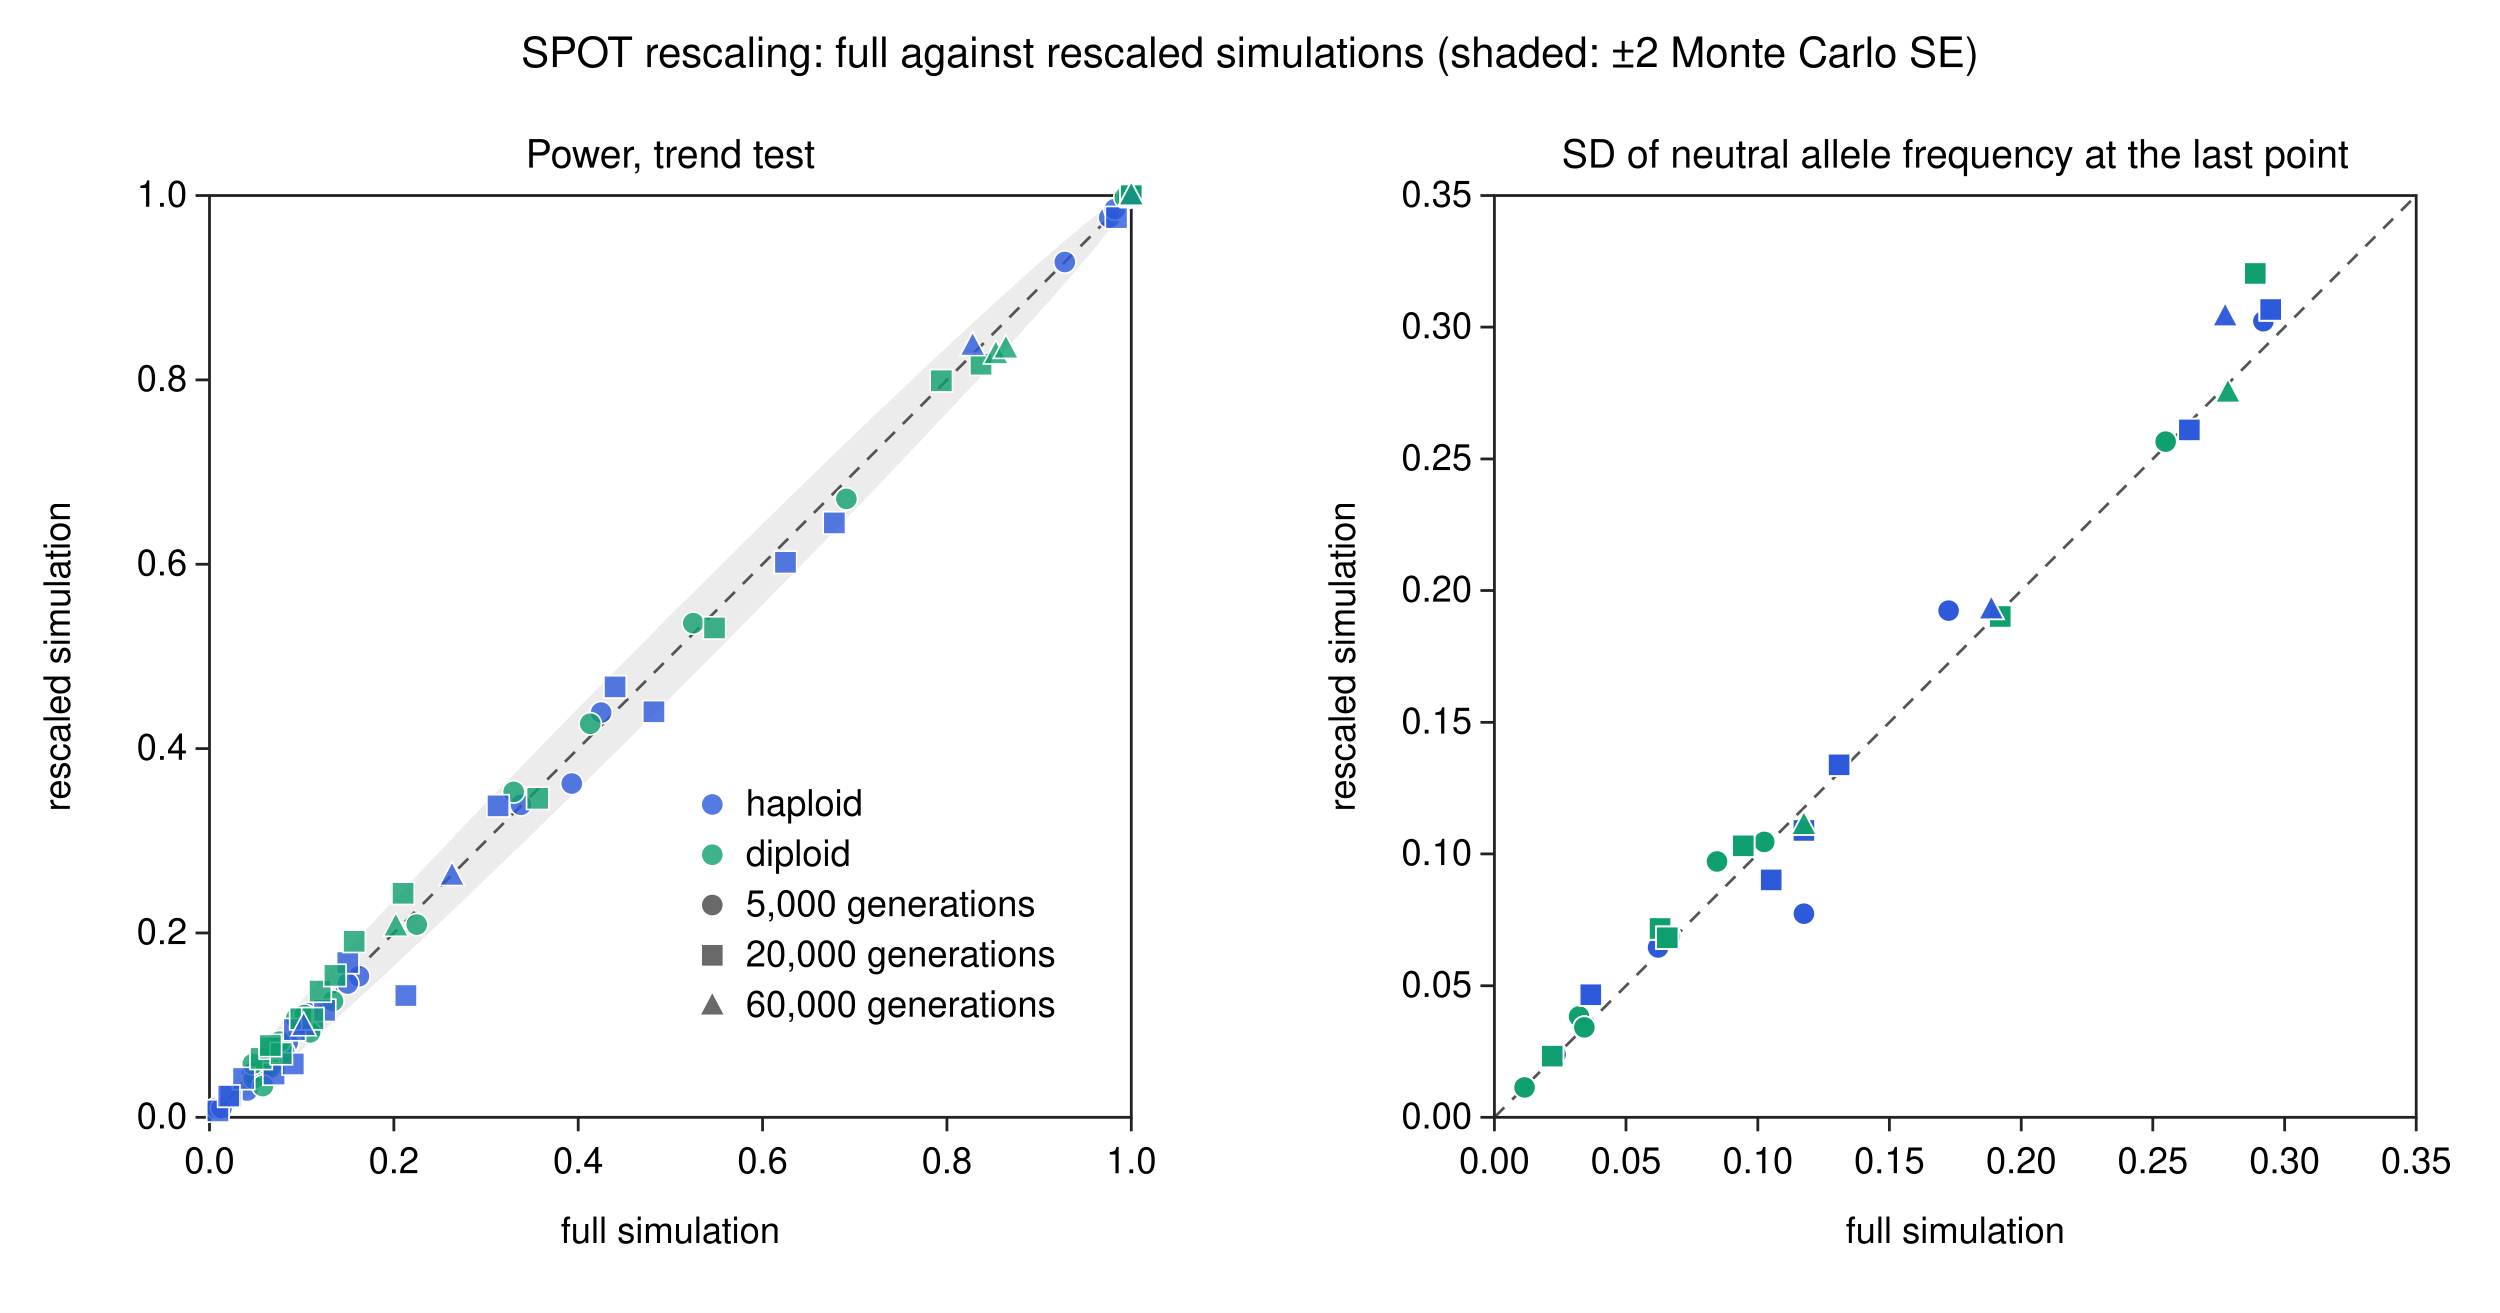
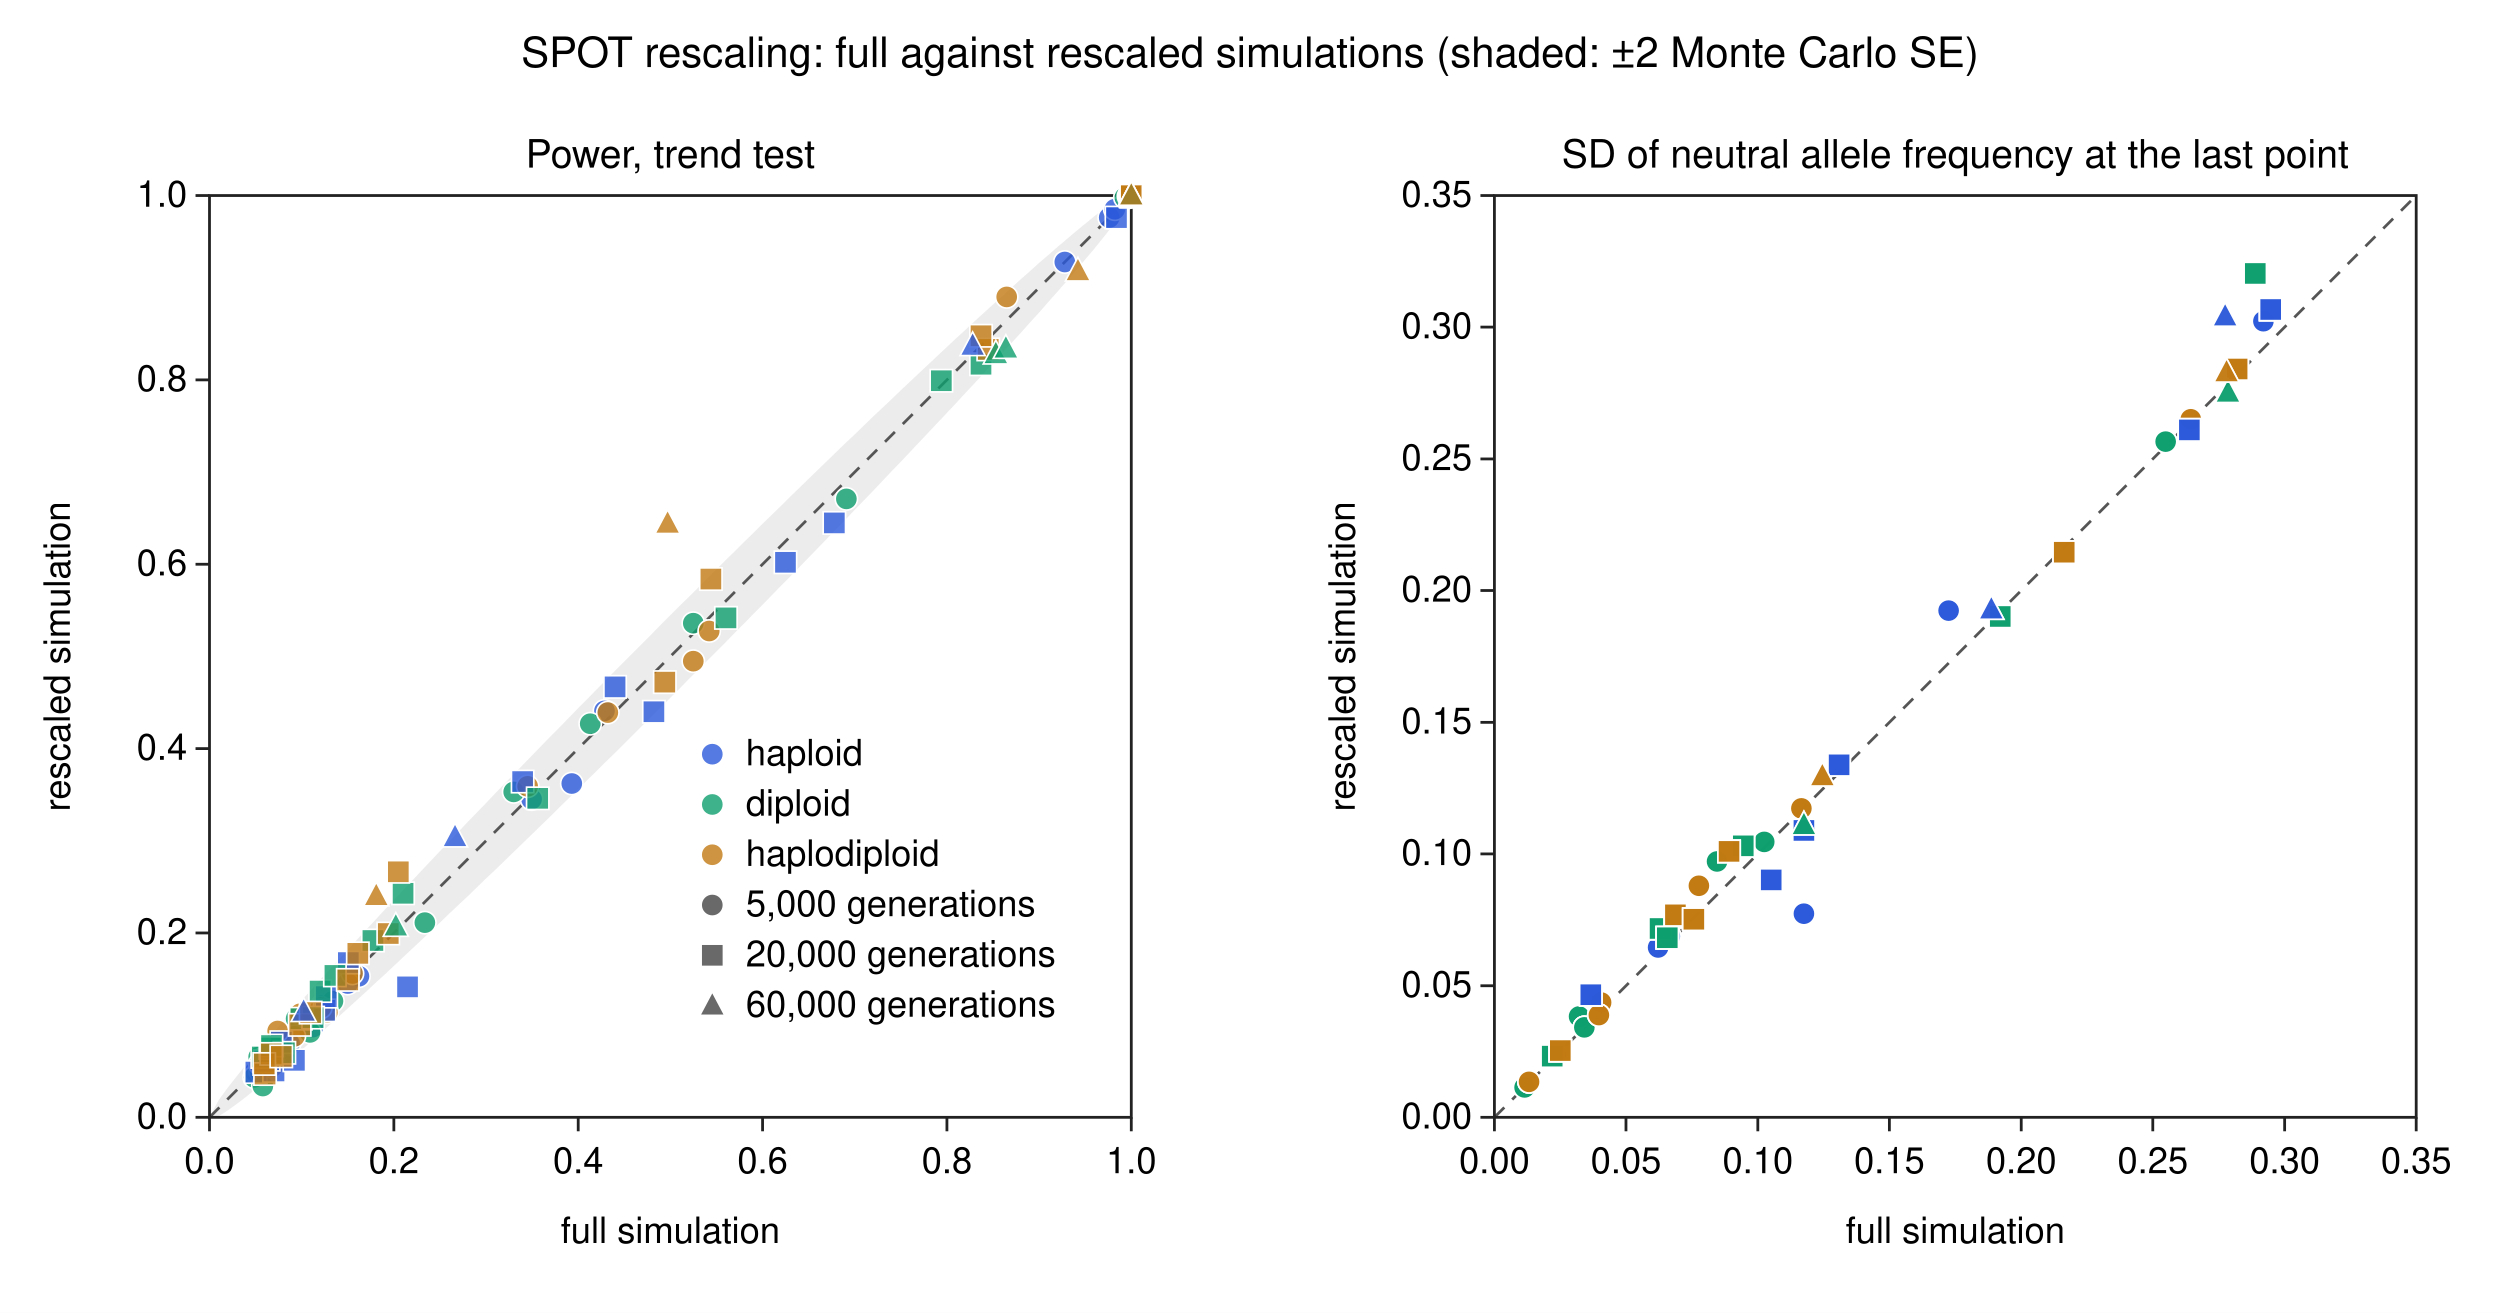
<svg xmlns="http://www.w3.org/2000/svg" width="895" height="470" viewBox="0 0 895 470" font-family="Helvetica,Arial,sans-serif" font-size="13">
  <rect width="895" height="470" fill="#fff" />
  <text x="447.5" y="24" text-anchor="middle" font-size="15">SPOT rescaling: full against rescaled simulations (shaded: ±2 Monte Carlo SE)</text>
  <text x="240.0" y="60" text-anchor="middle" font-size="14">Power, trend test</text>
  <path d="M75.0 400.0L78.3 393.8L81.6 389.3L84.9 385.1L88.2 381.0L91.5 377.1L94.8 373.2L98.1 369.4L101.4 365.6L104.7 361.9L108.0 358.1L111.3 354.5L114.6 350.8L117.9 347.2L121.2 343.6L124.5 340.0L127.8 336.4L131.1 332.8L134.4 329.3L137.7 325.7L141.0 322.2L144.3 318.7L147.6 315.2L150.9 311.7L154.2 308.2L157.5 304.7L160.8 301.3L164.1 297.8L167.4 294.3L170.7 290.9L174.0 287.5L177.3 284.0L180.6 280.6L183.9 277.2L187.2 273.8L190.5 270.4L193.8 267.0L197.1 263.6L200.4 260.3L203.7 256.9L207.0 253.5L210.3 250.2L213.6 246.8L216.9 243.5L220.2 240.1L223.5 236.8L226.8 233.5L230.1 230.2L233.4 226.9L236.7 223.5L240.0 220.2L243.3 216.9L246.6 213.7L249.9 210.4L253.2 207.1L256.5 203.8L259.8 200.5L263.1 197.3L266.4 194.0L269.7 190.8L273.0 187.5L276.3 184.3L279.6 181.1L282.9 177.8L286.2 174.6L289.5 171.4L292.8 168.2L296.1 165.0L299.4 161.8L302.7 158.6L306.0 155.5L309.3 152.3L312.6 149.1L315.9 146.0L319.2 142.9L322.5 139.7L325.8 136.6L329.1 133.5L332.4 130.4L335.7 127.3L339.0 124.2L342.3 121.1L345.6 118.1L348.9 115.0L352.2 112.0L355.5 109.0L358.8 106.0L362.1 103.0L365.4 100.0L368.7 97.1L372.0 94.1L375.3 91.3L378.6 88.4L381.9 85.6L385.2 82.8L388.5 80.1L391.8 77.4L395.1 74.9L398.4 72.5L401.7 70.4L405.0 70.0L405.0 70.0L401.7 76.2L398.4 80.7L395.1 84.9L391.8 89.0L388.5 92.9L385.2 96.8L381.9 100.6L378.6 104.4L375.3 108.1L372.0 111.9L368.7 115.5L365.4 119.2L362.1 122.8L358.8 126.4L355.5 130.0L352.2 133.6L348.9 137.2L345.6 140.7L342.3 144.3L339.0 147.8L335.7 151.3L332.4 154.8L329.1 158.3L325.8 161.8L322.5 165.3L319.2 168.7L315.9 172.2L312.6 175.7L309.3 179.1L306.0 182.5L302.7 186.0L299.4 189.4L296.1 192.8L292.8 196.2L289.5 199.6L286.2 203.0L282.9 206.4L279.6 209.7L276.3 213.1L273.0 216.5L269.7 219.8L266.4 223.2L263.1 226.5L259.8 229.9L256.5 233.2L253.2 236.5L249.9 239.8L246.6 243.1L243.3 246.5L240.0 249.8L236.7 253.1L233.4 256.3L230.1 259.6L226.8 262.9L223.5 266.2L220.2 269.5L216.9 272.7L213.6 276.0L210.3 279.2L207.0 282.5L203.7 285.7L200.4 288.9L197.1 292.2L193.8 295.4L190.5 298.6L187.2 301.8L183.9 305.0L180.6 308.2L177.3 311.4L174.0 314.5L170.7 317.7L167.4 320.9L164.1 324.0L160.8 327.1L157.5 330.3L154.2 333.4L150.9 336.5L147.6 339.6L144.3 342.7L141.0 345.8L137.7 348.9L134.4 351.9L131.1 355.0L127.8 358.0L124.5 361.0L121.2 364.0L117.9 367.0L114.6 370.0L111.3 372.9L108.0 375.9L104.7 378.7L101.4 381.6L98.1 384.4L94.8 387.2L91.5 389.9L88.2 392.6L84.9 395.1L81.6 397.5L78.3 399.6L75.0 400.0Z" fill="#999" fill-opacity=".18" />
  <line x1="75.0" y1="400.0" x2="405.0" y2="70.0" stroke="#555" stroke-dasharray="5 4" />
  <rect x="75" y="70" width="330" height="330" fill="none" stroke="#222" />
  <line x1="75.0" y1="400.0" x2="75.0" y2="405.0" stroke="#222" />
  <text x="75.0" y="420.0" text-anchor="middle">0.0</text>
  <line x1="70.0" y1="400.0" x2="75.0" y2="400.0" stroke="#222" />
  <text x="67.0" y="404.0" text-anchor="end">0.0</text>
  <line x1="141.0" y1="400.0" x2="141.0" y2="405.0" stroke="#222" />
  <text x="141.0" y="420.0" text-anchor="middle">0.2</text>
  <line x1="70.0" y1="334.0" x2="75.0" y2="334.0" stroke="#222" />
  <text x="67.0" y="338.0" text-anchor="end">0.2</text>
  <line x1="207.0" y1="400.0" x2="207.0" y2="405.0" stroke="#222" />
  <text x="207.0" y="420.0" text-anchor="middle">0.4</text>
  <line x1="70.0" y1="268.0" x2="75.0" y2="268.0" stroke="#222" />
  <text x="67.0" y="272.0" text-anchor="end">0.4</text>
  <line x1="273.0" y1="400.0" x2="273.0" y2="405.0" stroke="#222" />
  <text x="273.0" y="420.0" text-anchor="middle">0.6</text>
  <line x1="70.0" y1="202.0" x2="75.0" y2="202.0" stroke="#222" />
  <text x="67.0" y="206.0" text-anchor="end">0.6</text>
  <line x1="339.0" y1="400.0" x2="339.0" y2="405.0" stroke="#222" />
  <text x="339.0" y="420.0" text-anchor="middle">0.8</text>
  <line x1="70.0" y1="136.0" x2="75.0" y2="136.0" stroke="#222" />
  <text x="67.0" y="140.0" text-anchor="end">0.8</text>
  <line x1="405.0" y1="400.0" x2="405.0" y2="405.0" stroke="#222" />
  <text x="405.0" y="420.0" text-anchor="middle">1.0</text>
  <line x1="70.0" y1="70.0" x2="75.0" y2="70.0" stroke="#222" />
  <text x="67.0" y="74.0" text-anchor="end">1.0</text>
  <text x="240.0" y="445" text-anchor="middle">full simulation</text>
  <text transform="translate(25,235.0) rotate(-90)" text-anchor="middle">rescaled simulation</text>
-   <circle cx="77.6" cy="396.7" r="4" fill="#2B59D9" fill-opacity=".8" stroke="#fff" stroke-width=".6" />
-   <circle cx="94.5" cy="382.2" r="4" fill="#2B59D9" fill-opacity=".8" stroke="#fff" stroke-width=".6" />
-   <circle cx="79.3" cy="396.7" r="4" fill="#2B59D9" fill-opacity=".8" stroke="#fff" stroke-width=".6" />
-   <circle cx="103.0" cy="373.3" r="4" fill="#2B59D9" fill-opacity=".8" stroke="#fff" stroke-width=".6" />
-   <circle cx="88.5" cy="390.4" r="4" fill="#2B59D9" fill-opacity=".8" stroke="#fff" stroke-width=".6" />
+   <circle cx="91.3" cy="383.7" r="4" fill="#2B59D9" fill-opacity=".8" stroke="#fff" stroke-width=".6" />
+   <circle cx="94.5" cy="381.9" r="4" fill="#2B59D9" fill-opacity=".8" stroke="#fff" stroke-width=".6" />
+   <circle cx="93.1" cy="383.4" r="4" fill="#2B59D9" fill-opacity=".8" stroke="#fff" stroke-width=".6" />
+   <circle cx="103.0" cy="372.8" r="4" fill="#2B59D9" fill-opacity=".8" stroke="#fff" stroke-width=".6" />
+   <circle cx="101.7" cy="376.9" r="4" fill="#2B59D9" fill-opacity=".8" stroke="#fff" stroke-width=".6" />
  <circle cx="128.5" cy="349.5" r="4" fill="#2B59D9" fill-opacity=".8" stroke="#fff" stroke-width=".6" />
-   <circle cx="90.2" cy="384.2" r="4" fill="#2B59D9" fill-opacity=".8" stroke="#fff" stroke-width=".6" />
+   <circle cx="95.2" cy="381.2" r="4" fill="#2B59D9" fill-opacity=".8" stroke="#fff" stroke-width=".6" />
  <circle cx="112.0" cy="367.7" r="4" fill="#2B59D9" fill-opacity=".8" stroke="#fff" stroke-width=".6" />
-   <circle cx="110.3" cy="362.7" r="4" fill="#2B59D9" fill-opacity=".8" stroke="#fff" stroke-width=".6" />
+   <circle cx="115.4" cy="359.9" r="4" fill="#2B59D9" fill-opacity=".8" stroke="#fff" stroke-width=".6" />
  <circle cx="204.7" cy="280.5" r="4" fill="#2B59D9" fill-opacity=".8" stroke="#fff" stroke-width=".6" />
-   <circle cx="186.5" cy="288.1" r="4" fill="#2B59D9" fill-opacity=".8" stroke="#fff" stroke-width=".6" />
+   <circle cx="190.3" cy="286.1" r="4" fill="#2B59D9" fill-opacity=".8" stroke="#fff" stroke-width=".6" />
  <circle cx="397.1" cy="77.9" r="4" fill="#2B59D9" fill-opacity=".8" stroke="#fff" stroke-width=".6" />
-   <circle cx="101.7" cy="376.6" r="4" fill="#2B59D9" fill-opacity=".8" stroke="#fff" stroke-width=".6" />
+   <circle cx="103.7" cy="373.6" r="4" fill="#2B59D9" fill-opacity=".8" stroke="#fff" stroke-width=".6" />
  <circle cx="124.5" cy="352.1" r="4" fill="#2B59D9" fill-opacity=".8" stroke="#fff" stroke-width=".6" />
-   <circle cx="215.2" cy="255.1" r="4" fill="#2B59D9" fill-opacity=".8" stroke="#fff" stroke-width=".6" />
+   <circle cx="216.4" cy="254.5" r="4" fill="#2B59D9" fill-opacity=".8" stroke="#fff" stroke-width=".6" />
  <circle cx="381.2" cy="93.8" r="4" fill="#2B59D9" fill-opacity=".8" stroke="#fff" stroke-width=".6" />
  <circle cx="399.1" cy="74.9" r="4" fill="#2B59D9" fill-opacity=".8" stroke="#fff" stroke-width=".6" />
  <circle cx="405.0" cy="70.0" r="4" fill="#2B59D9" fill-opacity=".8" stroke="#fff" stroke-width=".6" />
-   <circle cx="90.8" cy="386.1" r="4" fill="#0E9F6E" fill-opacity=".8" stroke="#fff" stroke-width=".6" />
+   <circle cx="91.0" cy="385.7" r="4" fill="#0E9F6E" fill-opacity=".8" stroke="#fff" stroke-width=".6" />
  <circle cx="95.5" cy="382.5" r="4" fill="#0E9F6E" fill-opacity=".8" stroke="#fff" stroke-width=".6" />
-   <circle cx="96.8" cy="382.2" r="4" fill="#0E9F6E" fill-opacity=".8" stroke="#fff" stroke-width=".6" />
+   <circle cx="96.8" cy="381.5" r="4" fill="#0E9F6E" fill-opacity=".8" stroke="#fff" stroke-width=".6" />
  <circle cx="106.0" cy="364.7" r="4" fill="#0E9F6E" fill-opacity=".8" stroke="#fff" stroke-width=".6" />
  <circle cx="109.0" cy="363.4" r="4" fill="#0E9F6E" fill-opacity=".8" stroke="#fff" stroke-width=".6" />
  <circle cx="211.3" cy="259.1" r="4" fill="#0E9F6E" fill-opacity=".8" stroke="#fff" stroke-width=".6" />
  <circle cx="94.1" cy="388.8" r="4" fill="#0E9F6E" fill-opacity=".8" stroke="#fff" stroke-width=".6" />
  <circle cx="100.1" cy="372.9" r="4" fill="#0E9F6E" fill-opacity=".8" stroke="#fff" stroke-width=".6" />
  <circle cx="119.2" cy="358.4" r="4" fill="#0E9F6E" fill-opacity=".8" stroke="#fff" stroke-width=".6" />
  <circle cx="183.9" cy="283.5" r="4" fill="#0E9F6E" fill-opacity=".8" stroke="#fff" stroke-width=".6" />
  <circle cx="248.2" cy="223.1" r="4" fill="#0E9F6E" fill-opacity=".8" stroke="#fff" stroke-width=".6" />
  <circle cx="403.7" cy="70.7" r="4" fill="#0E9F6E" fill-opacity=".8" stroke="#fff" stroke-width=".6" />
-   <circle cx="90.5" cy="380.9" r="4" fill="#0E9F6E" fill-opacity=".8" stroke="#fff" stroke-width=".6" />
+   <circle cx="92.6" cy="378.4" r="4" fill="#0E9F6E" fill-opacity=".8" stroke="#fff" stroke-width=".6" />
  <circle cx="111.0" cy="369.6" r="4" fill="#0E9F6E" fill-opacity=".8" stroke="#fff" stroke-width=".6" />
-   <circle cx="149.2" cy="331.0" r="4" fill="#0E9F6E" fill-opacity=".8" stroke="#fff" stroke-width=".6" />
+   <circle cx="152.1" cy="330.3" r="4" fill="#0E9F6E" fill-opacity=".8" stroke="#fff" stroke-width=".6" />
  <circle cx="303.0" cy="178.6" r="4" fill="#0E9F6E" fill-opacity=".8" stroke="#fff" stroke-width=".6" />
  <circle cx="402.7" cy="70.7" r="4" fill="#0E9F6E" fill-opacity=".8" stroke="#fff" stroke-width=".6" />
  <circle cx="405.0" cy="70.0" r="4" fill="#0E9F6E" fill-opacity=".8" stroke="#fff" stroke-width=".6" />
-   <rect x="74.0" y="393.7" width="8" height="8" fill="#2B59D9" fill-opacity=".8" stroke="#fff" stroke-width=".6" />
-   <rect x="94.1" y="380.5" width="8" height="8" fill="#2B59D9" fill-opacity=".8" stroke="#fff" stroke-width=".6" />
-   <rect x="78.6" y="388.4" width="8" height="8" fill="#2B59D9" fill-opacity=".8" stroke="#fff" stroke-width=".6" />
-   <rect x="101.0" y="376.9" width="8" height="8" fill="#2B59D9" fill-opacity=".8" stroke="#fff" stroke-width=".6" />
-   <rect x="83.2" y="382.1" width="8" height="8" fill="#2B59D9" fill-opacity=".8" stroke="#fff" stroke-width=".6" />
-   <rect x="141.3" y="352.4" width="8" height="8" fill="#2B59D9" fill-opacity=".8" stroke="#fff" stroke-width=".6" />
-   <rect x="77.9" y="388.4" width="8" height="8" fill="#2B59D9" fill-opacity=".8" stroke="#fff" stroke-width=".6" />
+   <circle cx="94.6" cy="379.9" r="4" fill="#C27A12" fill-opacity=".8" stroke="#fff" stroke-width=".6" />
+   <circle cx="98.1" cy="376.9" r="4" fill="#C27A12" fill-opacity=".8" stroke="#fff" stroke-width=".6" />
+   <circle cx="93.0" cy="380.9" r="4" fill="#C27A12" fill-opacity=".8" stroke="#fff" stroke-width=".6" />
+   <circle cx="117.2" cy="362.4" r="4" fill="#C27A12" fill-opacity=".8" stroke="#fff" stroke-width=".6" />
+   <circle cx="107.5" cy="362.9" r="4" fill="#C27A12" fill-opacity=".8" stroke="#fff" stroke-width=".6" />
+   <circle cx="248.2" cy="236.7" r="4" fill="#C27A12" fill-opacity=".8" stroke="#fff" stroke-width=".6" />
+   <circle cx="97.4" cy="381.9" r="4" fill="#C27A12" fill-opacity=".8" stroke="#fff" stroke-width=".6" />
+   <circle cx="105.4" cy="371.0" r="4" fill="#C27A12" fill-opacity=".8" stroke="#fff" stroke-width=".6" />
+   <circle cx="126.2" cy="348.5" r="4" fill="#C27A12" fill-opacity=".8" stroke="#fff" stroke-width=".6" />
+   <circle cx="217.6" cy="255.1" r="4" fill="#C27A12" fill-opacity=".8" stroke="#fff" stroke-width=".6" />
+   <circle cx="253.9" cy="225.9" r="4" fill="#C27A12" fill-opacity=".8" stroke="#fff" stroke-width=".6" />
+   <circle cx="404.0" cy="70.3" r="4" fill="#C27A12" fill-opacity=".8" stroke="#fff" stroke-width=".6" />
+   <circle cx="99.4" cy="369.1" r="4" fill="#C27A12" fill-opacity=".8" stroke="#fff" stroke-width=".6" />
+   <circle cx="114.9" cy="360.7" r="4" fill="#C27A12" fill-opacity=".8" stroke="#fff" stroke-width=".6" />
+   <circle cx="188.9" cy="281.5" r="4" fill="#C27A12" fill-opacity=".8" stroke="#fff" stroke-width=".6" />
+   <circle cx="360.4" cy="106.3" r="4" fill="#C27A12" fill-opacity=".8" stroke="#fff" stroke-width=".6" />
+   <circle cx="404.3" cy="70.0" r="4" fill="#C27A12" fill-opacity=".8" stroke="#fff" stroke-width=".6" />
+   <circle cx="405.0" cy="70.0" r="4" fill="#C27A12" fill-opacity=".8" stroke="#fff" stroke-width=".6" />
+   <rect x="87.6" y="379.8" width="8" height="8" fill="#2B59D9" fill-opacity=".8" stroke="#fff" stroke-width=".6" />
+   <rect x="94.1" y="379.4" width="8" height="8" fill="#2B59D9" fill-opacity=".8" stroke="#fff" stroke-width=".6" />
+   <rect x="92.2" y="375.4" width="8" height="8" fill="#2B59D9" fill-opacity=".8" stroke="#fff" stroke-width=".6" />
+   <rect x="101.4" y="375.6" width="8" height="8" fill="#2B59D9" fill-opacity=".8" stroke="#fff" stroke-width=".6" />
+   <rect x="96.7" y="369.1" width="8" height="8" fill="#2B59D9" fill-opacity=".8" stroke="#fff" stroke-width=".6" />
+   <rect x="141.9" y="349.3" width="8" height="8" fill="#2B59D9" fill-opacity=".8" stroke="#fff" stroke-width=".6" />
+   <rect x="90.7" y="375.9" width="8" height="8" fill="#2B59D9" fill-opacity=".8" stroke="#fff" stroke-width=".6" />
  <rect x="112.2" y="357.7" width="8" height="8" fill="#2B59D9" fill-opacity=".8" stroke="#fff" stroke-width=".6" />
-   <rect x="101.4" y="364.6" width="8" height="8" fill="#2B59D9" fill-opacity=".8" stroke="#fff" stroke-width=".6" />
+   <rect x="112.8" y="352.8" width="8" height="8" fill="#2B59D9" fill-opacity=".8" stroke="#fff" stroke-width=".6" />
  <rect x="230.1" y="250.8" width="8" height="8" fill="#2B59D9" fill-opacity=".8" stroke="#fff" stroke-width=".6" />
-   <rect x="174.3" y="284.5" width="8" height="8" fill="#2B59D9" fill-opacity=".8" stroke="#fff" stroke-width=".6" />
+   <rect x="183.1" y="275.8" width="8" height="8" fill="#2B59D9" fill-opacity=".8" stroke="#fff" stroke-width=".6" />
  <rect x="294.7" y="183.2" width="8" height="8" fill="#2B59D9" fill-opacity=".8" stroke="#fff" stroke-width=".6" />
-   <rect x="120.5" y="340.6" width="8" height="8" fill="#2B59D9" fill-opacity=".8" stroke="#fff" stroke-width=".6" />
+   <rect x="120.7" y="340.6" width="8" height="8" fill="#2B59D9" fill-opacity=".8" stroke="#fff" stroke-width=".6" />
  <rect x="216.2" y="241.9" width="8" height="8" fill="#2B59D9" fill-opacity=".8" stroke="#fff" stroke-width=".6" />
  <rect x="277.2" y="197.3" width="8" height="8" fill="#2B59D9" fill-opacity=".8" stroke="#fff" stroke-width=".6" />
  <rect x="401.0" y="66.0" width="8" height="8" fill="#2B59D9" fill-opacity=".8" stroke="#fff" stroke-width=".6" />
  <rect x="395.7" y="73.9" width="8" height="8" fill="#2B59D9" fill-opacity=".8" stroke="#fff" stroke-width=".6" />
  <rect x="401.0" y="66.0" width="8" height="8" fill="#2B59D9" fill-opacity=".8" stroke="#fff" stroke-width=".6" />
-   <rect x="89.5" y="374.9" width="8" height="8" fill="#0E9F6E" fill-opacity=".8" stroke="#fff" stroke-width=".6" />
+   <rect x="89.9" y="374.4" width="8" height="8" fill="#0E9F6E" fill-opacity=".8" stroke="#fff" stroke-width=".6" />
  <rect x="92.8" y="371.2" width="8" height="8" fill="#0E9F6E" fill-opacity=".8" stroke="#fff" stroke-width=".6" />
-   <rect x="96.7" y="373.2" width="8" height="8" fill="#0E9F6E" fill-opacity=".8" stroke="#fff" stroke-width=".6" />
+   <rect x="97.8" y="372.9" width="8" height="8" fill="#0E9F6E" fill-opacity=".8" stroke="#fff" stroke-width=".6" />
  <rect x="103.7" y="360.7" width="8" height="8" fill="#0E9F6E" fill-opacity=".8" stroke="#fff" stroke-width=".6" />
-   <rect x="108.0" y="360.7" width="8" height="8" fill="#0E9F6E" fill-opacity=".8" stroke="#fff" stroke-width=".6" />
+   <rect x="108.1" y="360.3" width="8" height="8" fill="#0E9F6E" fill-opacity=".8" stroke="#fff" stroke-width=".6" />
  <rect x="140.3" y="315.8" width="8" height="8" fill="#0E9F6E" fill-opacity=".8" stroke="#fff" stroke-width=".6" />
-   <rect x="92.8" y="370.3" width="8" height="8" fill="#0E9F6E" fill-opacity=".8" stroke="#fff" stroke-width=".6" />
+   <rect x="93.2" y="370.3" width="8" height="8" fill="#0E9F6E" fill-opacity=".8" stroke="#fff" stroke-width=".6" />
  <rect x="110.6" y="350.8" width="8" height="8" fill="#0E9F6E" fill-opacity=".8" stroke="#fff" stroke-width=".6" />
-   <rect x="122.8" y="333.0" width="8" height="8" fill="#0E9F6E" fill-opacity=".8" stroke="#fff" stroke-width=".6" />
+   <rect x="129.5" y="332.7" width="8" height="8" fill="#0E9F6E" fill-opacity=".8" stroke="#fff" stroke-width=".6" />
  <rect x="333.0" y="132.3" width="8" height="8" fill="#0E9F6E" fill-opacity=".8" stroke="#fff" stroke-width=".6" />
-   <rect x="251.8" y="220.8" width="8" height="8" fill="#0E9F6E" fill-opacity=".8" stroke="#fff" stroke-width=".6" />
+   <rect x="255.9" y="217.2" width="8" height="8" fill="#0E9F6E" fill-opacity=".8" stroke="#fff" stroke-width=".6" />
  <rect x="401.0" y="66.0" width="8" height="8" fill="#0E9F6E" fill-opacity=".8" stroke="#fff" stroke-width=".6" />
  <rect x="115.9" y="345.2" width="8" height="8" fill="#0E9F6E" fill-opacity=".8" stroke="#fff" stroke-width=".6" />
  <rect x="188.5" y="281.8" width="8" height="8" fill="#0E9F6E" fill-opacity=".8" stroke="#fff" stroke-width=".6" />
  <rect x="347.2" y="126.4" width="8" height="8" fill="#0E9F6E" fill-opacity=".8" stroke="#fff" stroke-width=".6" />
  <rect x="401.0" y="66.0" width="8" height="8" fill="#0E9F6E" fill-opacity=".8" stroke="#fff" stroke-width=".6" />
  <rect x="401.0" y="66.3" width="8" height="8" fill="#0E9F6E" fill-opacity=".8" stroke="#fff" stroke-width=".6" />
  <rect x="401.0" y="66.0" width="8" height="8" fill="#0E9F6E" fill-opacity=".8" stroke="#fff" stroke-width=".6" />
-   <path d="M108.7 362.3L113.2 370.8H104.2Z" fill="#2B59D9" fill-opacity=".8" stroke="#fff" stroke-width=".6" />
-   <path d="M161.8 308.5L166.3 317.0H157.3Z" fill="#2B59D9" fill-opacity=".8" stroke="#fff" stroke-width=".6" />
+   <rect x="90.9" y="380.5" width="8" height="8" fill="#C27A12" fill-opacity=".8" stroke="#fff" stroke-width=".6" />
+   <rect x="93.1" y="373.3" width="8" height="8" fill="#C27A12" fill-opacity=".8" stroke="#fff" stroke-width=".6" />
+   <rect x="90.6" y="376.9" width="8" height="8" fill="#C27A12" fill-opacity=".8" stroke="#fff" stroke-width=".6" />
+   <rect x="103.3" y="362.9" width="8" height="8" fill="#C27A12" fill-opacity=".8" stroke="#fff" stroke-width=".6" />
+   <rect x="107.2" y="358.5" width="8" height="8" fill="#C27A12" fill-opacity=".8" stroke="#fff" stroke-width=".6" />
+   <rect x="138.6" y="308.1" width="8" height="8" fill="#C27A12" fill-opacity=".8" stroke="#fff" stroke-width=".6" />
+   <rect x="96.7" y="374.2" width="8" height="8" fill="#C27A12" fill-opacity=".8" stroke="#fff" stroke-width=".6" />
+   <rect x="120.5" y="346.8" width="8" height="8" fill="#C27A12" fill-opacity=".8" stroke="#fff" stroke-width=".6" />
+   <rect x="135.0" y="330.2" width="8" height="8" fill="#C27A12" fill-opacity=".8" stroke="#fff" stroke-width=".6" />
+   <rect x="349.8" y="121.1" width="8" height="8" fill="#C27A12" fill-opacity=".8" stroke="#fff" stroke-width=".6" />
+   <rect x="250.5" y="203.3" width="8" height="8" fill="#C27A12" fill-opacity=".8" stroke="#fff" stroke-width=".6" />
+   <rect x="401.0" y="66.3" width="8" height="8" fill="#C27A12" fill-opacity=".8" stroke="#fff" stroke-width=".6" />
+   <rect x="124.1" y="337.3" width="8" height="8" fill="#C27A12" fill-opacity=".8" stroke="#fff" stroke-width=".6" />
+   <rect x="234.0" y="240.2" width="8" height="8" fill="#C27A12" fill-opacity=".8" stroke="#fff" stroke-width=".6" />
+   <rect x="347.2" y="116.2" width="8" height="8" fill="#C27A12" fill-opacity=".8" stroke="#fff" stroke-width=".6" />
+   <rect x="401.0" y="66.0" width="8" height="8" fill="#C27A12" fill-opacity=".8" stroke="#fff" stroke-width=".6" />
+   <rect x="400.7" y="66.3" width="8" height="8" fill="#C27A12" fill-opacity=".8" stroke="#fff" stroke-width=".6" />
+   <rect x="401.0" y="66.0" width="8" height="8" fill="#C27A12" fill-opacity=".8" stroke="#fff" stroke-width=".6" />
+   <path d="M108.7 357.2L113.2 365.7H104.2Z" fill="#2B59D9" fill-opacity=".8" stroke="#fff" stroke-width=".6" />
+   <path d="M162.9 294.7L167.4 303.2H158.4Z" fill="#2B59D9" fill-opacity=".8" stroke="#fff" stroke-width=".6" />
  <path d="M348.2 118.8L352.7 127.3H343.7Z" fill="#2B59D9" fill-opacity=".8" stroke="#fff" stroke-width=".6" />
  <path d="M405.0 65.0L409.5 73.5H400.5Z" fill="#2B59D9" fill-opacity=".8" stroke="#fff" stroke-width=".6" />
  <path d="M141.7 326.7L146.2 335.2H137.2Z" fill="#0E9F6E" fill-opacity=".8" stroke="#fff" stroke-width=".6" />
  <path d="M356.5 121.8L361.0 130.3H352.0Z" fill="#0E9F6E" fill-opacity=".8" stroke="#fff" stroke-width=".6" />
  <path d="M360.1 119.8L364.6 128.3H355.6Z" fill="#0E9F6E" fill-opacity=".8" stroke="#fff" stroke-width=".6" />
  <path d="M405.0 65.0L409.5 73.5H400.5Z" fill="#0E9F6E" fill-opacity=".8" stroke="#fff" stroke-width=".6" />
+   <path d="M134.7 315.8L139.2 324.3H130.2Z" fill="#C27A12" fill-opacity=".8" stroke="#fff" stroke-width=".6" />
+   <path d="M239.0 182.5L243.5 191.0H234.5Z" fill="#C27A12" fill-opacity=".8" stroke="#fff" stroke-width=".6" />
+   <path d="M385.9 92.1L390.4 100.6H381.4Z" fill="#C27A12" fill-opacity=".8" stroke="#fff" stroke-width=".6" />
+   <path d="M405.0 65.0L409.5 73.5H400.5Z" fill="#C27A12" fill-opacity=".8" stroke="#fff" stroke-width=".6" />
  <text x="700.0" y="60" text-anchor="middle" font-size="14">SD of neutral allele frequency at the last point</text>
  <line x1="535.0" y1="400.0" x2="865.0" y2="70.0" stroke="#555" stroke-dasharray="5 4" />
  <rect x="535" y="70" width="330" height="330" fill="none" stroke="#222" />
  <line x1="535.0" y1="400.0" x2="535.0" y2="405.0" stroke="#222" />
  <text x="535.0" y="420.0" text-anchor="middle">0.00</text>
  <line x1="530.0" y1="400.0" x2="535.0" y2="400.0" stroke="#222" />
  <text x="527.0" y="404.0" text-anchor="end">0.00</text>
  <line x1="582.1" y1="400.0" x2="582.1" y2="405.0" stroke="#222" />
  <text x="582.1" y="420.0" text-anchor="middle">0.05</text>
  <line x1="530.0" y1="352.9" x2="535.0" y2="352.9" stroke="#222" />
  <text x="527.0" y="356.9" text-anchor="end">0.05</text>
  <line x1="629.3" y1="400.0" x2="629.3" y2="405.0" stroke="#222" />
  <text x="629.3" y="420.0" text-anchor="middle">0.10</text>
  <line x1="530.0" y1="305.7" x2="535.0" y2="305.7" stroke="#222" />
  <text x="527.0" y="309.7" text-anchor="end">0.10</text>
  <line x1="676.4" y1="400.0" x2="676.4" y2="405.0" stroke="#222" />
  <text x="676.4" y="420.0" text-anchor="middle">0.15</text>
  <line x1="530.0" y1="258.6" x2="535.0" y2="258.6" stroke="#222" />
  <text x="527.0" y="262.6" text-anchor="end">0.15</text>
  <line x1="723.6" y1="400.0" x2="723.6" y2="405.0" stroke="#222" />
  <text x="723.6" y="420.0" text-anchor="middle">0.20</text>
  <line x1="530.0" y1="211.4" x2="535.0" y2="211.4" stroke="#222" />
  <text x="527.0" y="215.4" text-anchor="end">0.20</text>
  <line x1="770.7" y1="400.0" x2="770.7" y2="405.0" stroke="#222" />
  <text x="770.7" y="420.0" text-anchor="middle">0.25</text>
  <line x1="530.0" y1="164.3" x2="535.0" y2="164.3" stroke="#222" />
  <text x="527.0" y="168.3" text-anchor="end">0.25</text>
  <line x1="817.9" y1="400.0" x2="817.9" y2="405.0" stroke="#222" />
  <text x="817.9" y="420.0" text-anchor="middle">0.30</text>
  <line x1="530.0" y1="117.1" x2="535.0" y2="117.1" stroke="#222" />
  <text x="527.0" y="121.1" text-anchor="end">0.30</text>
  <line x1="865.0" y1="400.0" x2="865.0" y2="405.0" stroke="#222" />
  <text x="865.0" y="420.0" text-anchor="middle">0.35</text>
  <line x1="530.0" y1="70.0" x2="535.0" y2="70.0" stroke="#222" />
  <text x="527.0" y="74.0" text-anchor="end">0.35</text>
  <text x="700.0" y="445" text-anchor="middle">full simulation</text>
  <text transform="translate(485,235.0) rotate(-90)" text-anchor="middle">rescaled simulation</text>
  <circle cx="645.8" cy="327.1" r="4" fill="#2B59D9" fill-opacity=".8" stroke="#fff" stroke-width=".6" />
  <circle cx="810.3" cy="115.0" r="4" fill="#2B59D9" fill-opacity=".8" stroke="#fff" stroke-width=".6" />
  <circle cx="645.8" cy="327.1" r="4" fill="#2B59D9" fill-opacity=".8" stroke="#fff" stroke-width=".6" />
  <circle cx="810.3" cy="115.0" r="4" fill="#2B59D9" fill-opacity=".8" stroke="#fff" stroke-width=".6" />
  <circle cx="645.8" cy="327.1" r="4" fill="#2B59D9" fill-opacity=".8" stroke="#fff" stroke-width=".6" />
  <circle cx="810.3" cy="115.0" r="4" fill="#2B59D9" fill-opacity=".8" stroke="#fff" stroke-width=".6" />
  <circle cx="593.6" cy="339.2" r="4" fill="#2B59D9" fill-opacity=".8" stroke="#fff" stroke-width=".6" />
  <circle cx="697.6" cy="218.6" r="4" fill="#2B59D9" fill-opacity=".8" stroke="#fff" stroke-width=".6" />
  <circle cx="593.6" cy="339.2" r="4" fill="#2B59D9" fill-opacity=".8" stroke="#fff" stroke-width=".6" />
  <circle cx="697.6" cy="218.6" r="4" fill="#2B59D9" fill-opacity=".8" stroke="#fff" stroke-width=".6" />
  <circle cx="593.6" cy="339.2" r="4" fill="#2B59D9" fill-opacity=".8" stroke="#fff" stroke-width=".6" />
  <circle cx="697.6" cy="218.6" r="4" fill="#2B59D9" fill-opacity=".8" stroke="#fff" stroke-width=".6" />
  <circle cx="556.9" cy="377.5" r="4" fill="#2B59D9" fill-opacity=".8" stroke="#fff" stroke-width=".6" />
  <circle cx="597.8" cy="335.2" r="4" fill="#2B59D9" fill-opacity=".8" stroke="#fff" stroke-width=".6" />
  <circle cx="556.9" cy="377.5" r="4" fill="#2B59D9" fill-opacity=".8" stroke="#fff" stroke-width=".6" />
  <circle cx="597.8" cy="335.2" r="4" fill="#2B59D9" fill-opacity=".8" stroke="#fff" stroke-width=".6" />
  <circle cx="556.9" cy="377.5" r="4" fill="#2B59D9" fill-opacity=".8" stroke="#fff" stroke-width=".6" />
  <circle cx="597.8" cy="335.2" r="4" fill="#2B59D9" fill-opacity=".8" stroke="#fff" stroke-width=".6" />
  <circle cx="614.7" cy="308.4" r="4" fill="#0E9F6E" fill-opacity=".8" stroke="#fff" stroke-width=".6" />
  <circle cx="775.3" cy="158.1" r="4" fill="#0E9F6E" fill-opacity=".8" stroke="#fff" stroke-width=".6" />
  <circle cx="614.7" cy="308.4" r="4" fill="#0E9F6E" fill-opacity=".8" stroke="#fff" stroke-width=".6" />
  <circle cx="775.3" cy="158.1" r="4" fill="#0E9F6E" fill-opacity=".8" stroke="#fff" stroke-width=".6" />
  <circle cx="614.7" cy="308.4" r="4" fill="#0E9F6E" fill-opacity=".8" stroke="#fff" stroke-width=".6" />
  <circle cx="775.3" cy="158.1" r="4" fill="#0E9F6E" fill-opacity=".8" stroke="#fff" stroke-width=".6" />
  <circle cx="565.3" cy="363.9" r="4" fill="#0E9F6E" fill-opacity=".8" stroke="#fff" stroke-width=".6" />
  <circle cx="631.6" cy="301.4" r="4" fill="#0E9F6E" fill-opacity=".8" stroke="#fff" stroke-width=".6" />
  <circle cx="565.3" cy="363.9" r="4" fill="#0E9F6E" fill-opacity=".8" stroke="#fff" stroke-width=".6" />
  <circle cx="631.6" cy="301.4" r="4" fill="#0E9F6E" fill-opacity=".8" stroke="#fff" stroke-width=".6" />
  <circle cx="565.3" cy="363.9" r="4" fill="#0E9F6E" fill-opacity=".8" stroke="#fff" stroke-width=".6" />
  <circle cx="631.6" cy="301.4" r="4" fill="#0E9F6E" fill-opacity=".8" stroke="#fff" stroke-width=".6" />
  <circle cx="545.8" cy="389.3" r="4" fill="#0E9F6E" fill-opacity=".8" stroke="#fff" stroke-width=".6" />
  <circle cx="567.2" cy="367.8" r="4" fill="#0E9F6E" fill-opacity=".8" stroke="#fff" stroke-width=".6" />
  <circle cx="545.8" cy="389.3" r="4" fill="#0E9F6E" fill-opacity=".8" stroke="#fff" stroke-width=".6" />
  <circle cx="567.2" cy="367.8" r="4" fill="#0E9F6E" fill-opacity=".8" stroke="#fff" stroke-width=".6" />
  <circle cx="545.8" cy="389.3" r="4" fill="#0E9F6E" fill-opacity=".8" stroke="#fff" stroke-width=".6" />
  <circle cx="567.2" cy="367.8" r="4" fill="#0E9F6E" fill-opacity=".8" stroke="#fff" stroke-width=".6" />
+   <circle cx="608.2" cy="317.1" r="4" fill="#C27A12" fill-opacity=".8" stroke="#fff" stroke-width=".6" />
+   <circle cx="784.3" cy="150.1" r="4" fill="#C27A12" fill-opacity=".8" stroke="#fff" stroke-width=".6" />
+   <circle cx="608.2" cy="317.1" r="4" fill="#C27A12" fill-opacity=".8" stroke="#fff" stroke-width=".6" />
+   <circle cx="784.3" cy="150.1" r="4" fill="#C27A12" fill-opacity=".8" stroke="#fff" stroke-width=".6" />
+   <circle cx="608.2" cy="317.1" r="4" fill="#C27A12" fill-opacity=".8" stroke="#fff" stroke-width=".6" />
+   <circle cx="784.3" cy="150.1" r="4" fill="#C27A12" fill-opacity=".8" stroke="#fff" stroke-width=".6" />
+   <circle cx="573.2" cy="358.9" r="4" fill="#C27A12" fill-opacity=".8" stroke="#fff" stroke-width=".6" />
+   <circle cx="644.9" cy="289.4" r="4" fill="#C27A12" fill-opacity=".8" stroke="#fff" stroke-width=".6" />
+   <circle cx="573.2" cy="358.9" r="4" fill="#C27A12" fill-opacity=".8" stroke="#fff" stroke-width=".6" />
+   <circle cx="644.9" cy="289.4" r="4" fill="#C27A12" fill-opacity=".8" stroke="#fff" stroke-width=".6" />
+   <circle cx="573.2" cy="358.9" r="4" fill="#C27A12" fill-opacity=".8" stroke="#fff" stroke-width=".6" />
+   <circle cx="644.9" cy="289.4" r="4" fill="#C27A12" fill-opacity=".8" stroke="#fff" stroke-width=".6" />
+   <circle cx="547.4" cy="387.3" r="4" fill="#C27A12" fill-opacity=".8" stroke="#fff" stroke-width=".6" />
+   <circle cx="572.4" cy="363.4" r="4" fill="#C27A12" fill-opacity=".8" stroke="#fff" stroke-width=".6" />
+   <circle cx="547.4" cy="387.3" r="4" fill="#C27A12" fill-opacity=".8" stroke="#fff" stroke-width=".6" />
+   <circle cx="572.4" cy="363.4" r="4" fill="#C27A12" fill-opacity=".8" stroke="#fff" stroke-width=".6" />
+   <circle cx="547.4" cy="387.3" r="4" fill="#C27A12" fill-opacity=".8" stroke="#fff" stroke-width=".6" />
+   <circle cx="572.4" cy="363.4" r="4" fill="#C27A12" fill-opacity=".8" stroke="#fff" stroke-width=".6" />
  <rect x="641.8" y="293.3" width="8" height="8" fill="#2B59D9" fill-opacity=".8" stroke="#fff" stroke-width=".6" />
  <rect x="808.9" y="106.8" width="8" height="8" fill="#2B59D9" fill-opacity=".8" stroke="#fff" stroke-width=".6" />
  <rect x="641.8" y="293.3" width="8" height="8" fill="#2B59D9" fill-opacity=".8" stroke="#fff" stroke-width=".6" />
  <rect x="808.9" y="106.8" width="8" height="8" fill="#2B59D9" fill-opacity=".8" stroke="#fff" stroke-width=".6" />
  <rect x="641.8" y="293.3" width="8" height="8" fill="#2B59D9" fill-opacity=".8" stroke="#fff" stroke-width=".6" />
  <rect x="808.9" y="106.8" width="8" height="8" fill="#2B59D9" fill-opacity=".8" stroke="#fff" stroke-width=".6" />
  <rect x="630.1" y="311.0" width="8" height="8" fill="#2B59D9" fill-opacity=".8" stroke="#fff" stroke-width=".6" />
  <rect x="779.8" y="149.9" width="8" height="8" fill="#2B59D9" fill-opacity=".8" stroke="#fff" stroke-width=".6" />
  <rect x="630.1" y="311.0" width="8" height="8" fill="#2B59D9" fill-opacity=".8" stroke="#fff" stroke-width=".6" />
  <rect x="779.8" y="149.9" width="8" height="8" fill="#2B59D9" fill-opacity=".8" stroke="#fff" stroke-width=".6" />
  <rect x="630.1" y="311.0" width="8" height="8" fill="#2B59D9" fill-opacity=".8" stroke="#fff" stroke-width=".6" />
  <rect x="779.8" y="149.9" width="8" height="8" fill="#2B59D9" fill-opacity=".8" stroke="#fff" stroke-width=".6" />
  <rect x="565.5" y="352.1" width="8" height="8" fill="#2B59D9" fill-opacity=".8" stroke="#fff" stroke-width=".6" />
  <rect x="654.4" y="269.8" width="8" height="8" fill="#2B59D9" fill-opacity=".8" stroke="#fff" stroke-width=".6" />
  <rect x="565.5" y="352.1" width="8" height="8" fill="#2B59D9" fill-opacity=".8" stroke="#fff" stroke-width=".6" />
  <rect x="654.4" y="269.8" width="8" height="8" fill="#2B59D9" fill-opacity=".8" stroke="#fff" stroke-width=".6" />
  <rect x="565.5" y="352.1" width="8" height="8" fill="#2B59D9" fill-opacity=".8" stroke="#fff" stroke-width=".6" />
  <rect x="654.4" y="269.8" width="8" height="8" fill="#2B59D9" fill-opacity=".8" stroke="#fff" stroke-width=".6" />
  <rect x="620.1" y="298.8" width="8" height="8" fill="#0E9F6E" fill-opacity=".8" stroke="#fff" stroke-width=".6" />
  <rect x="803.4" y="93.9" width="8" height="8" fill="#0E9F6E" fill-opacity=".8" stroke="#fff" stroke-width=".6" />
  <rect x="620.1" y="298.8" width="8" height="8" fill="#0E9F6E" fill-opacity=".8" stroke="#fff" stroke-width=".6" />
  <rect x="803.4" y="93.9" width="8" height="8" fill="#0E9F6E" fill-opacity=".8" stroke="#fff" stroke-width=".6" />
  <rect x="620.1" y="298.8" width="8" height="8" fill="#0E9F6E" fill-opacity=".8" stroke="#fff" stroke-width=".6" />
  <rect x="803.4" y="93.9" width="8" height="8" fill="#0E9F6E" fill-opacity=".8" stroke="#fff" stroke-width=".6" />
  <rect x="590.3" y="328.4" width="8" height="8" fill="#0E9F6E" fill-opacity=".8" stroke="#fff" stroke-width=".6" />
  <rect x="712.1" y="216.7" width="8" height="8" fill="#0E9F6E" fill-opacity=".8" stroke="#fff" stroke-width=".6" />
  <rect x="590.3" y="328.4" width="8" height="8" fill="#0E9F6E" fill-opacity=".8" stroke="#fff" stroke-width=".6" />
  <rect x="712.1" y="216.7" width="8" height="8" fill="#0E9F6E" fill-opacity=".8" stroke="#fff" stroke-width=".6" />
  <rect x="590.3" y="328.4" width="8" height="8" fill="#0E9F6E" fill-opacity=".8" stroke="#fff" stroke-width=".6" />
  <rect x="712.1" y="216.7" width="8" height="8" fill="#0E9F6E" fill-opacity=".8" stroke="#fff" stroke-width=".6" />
  <rect x="551.7" y="374.1" width="8" height="8" fill="#0E9F6E" fill-opacity=".8" stroke="#fff" stroke-width=".6" />
  <rect x="592.9" y="331.7" width="8" height="8" fill="#0E9F6E" fill-opacity=".8" stroke="#fff" stroke-width=".6" />
  <rect x="551.7" y="374.1" width="8" height="8" fill="#0E9F6E" fill-opacity=".8" stroke="#fff" stroke-width=".6" />
  <rect x="592.9" y="331.7" width="8" height="8" fill="#0E9F6E" fill-opacity=".8" stroke="#fff" stroke-width=".6" />
  <rect x="551.7" y="374.1" width="8" height="8" fill="#0E9F6E" fill-opacity=".8" stroke="#fff" stroke-width=".6" />
  <rect x="592.9" y="331.7" width="8" height="8" fill="#0E9F6E" fill-opacity=".8" stroke="#fff" stroke-width=".6" />
+   <rect x="615.0" y="300.8" width="8" height="8" fill="#C27A12" fill-opacity=".8" stroke="#fff" stroke-width=".6" />
+   <rect x="796.9" y="128.1" width="8" height="8" fill="#C27A12" fill-opacity=".8" stroke="#fff" stroke-width=".6" />
+   <rect x="615.0" y="300.8" width="8" height="8" fill="#C27A12" fill-opacity=".8" stroke="#fff" stroke-width=".6" />
+   <rect x="796.9" y="128.1" width="8" height="8" fill="#C27A12" fill-opacity=".8" stroke="#fff" stroke-width=".6" />
+   <rect x="615.0" y="300.8" width="8" height="8" fill="#C27A12" fill-opacity=".8" stroke="#fff" stroke-width=".6" />
+   <rect x="796.9" y="128.1" width="8" height="8" fill="#C27A12" fill-opacity=".8" stroke="#fff" stroke-width=".6" />
+   <rect x="595.8" y="323.5" width="8" height="8" fill="#C27A12" fill-opacity=".8" stroke="#fff" stroke-width=".6" />
+   <rect x="735.0" y="193.7" width="8" height="8" fill="#C27A12" fill-opacity=".8" stroke="#fff" stroke-width=".6" />
+   <rect x="595.8" y="323.5" width="8" height="8" fill="#C27A12" fill-opacity=".8" stroke="#fff" stroke-width=".6" />
+   <rect x="735.0" y="193.7" width="8" height="8" fill="#C27A12" fill-opacity=".8" stroke="#fff" stroke-width=".6" />
+   <rect x="595.8" y="323.5" width="8" height="8" fill="#C27A12" fill-opacity=".8" stroke="#fff" stroke-width=".6" />
+   <rect x="735.0" y="193.7" width="8" height="8" fill="#C27A12" fill-opacity=".8" stroke="#fff" stroke-width=".6" />
+   <rect x="554.6" y="372.1" width="8" height="8" fill="#C27A12" fill-opacity=".8" stroke="#fff" stroke-width=".6" />
+   <rect x="602.4" y="325.1" width="8" height="8" fill="#C27A12" fill-opacity=".8" stroke="#fff" stroke-width=".6" />
+   <rect x="554.6" y="372.1" width="8" height="8" fill="#C27A12" fill-opacity=".8" stroke="#fff" stroke-width=".6" />
+   <rect x="602.4" y="325.1" width="8" height="8" fill="#C27A12" fill-opacity=".8" stroke="#fff" stroke-width=".6" />
+   <rect x="554.6" y="372.1" width="8" height="8" fill="#C27A12" fill-opacity=".8" stroke="#fff" stroke-width=".6" />
+   <rect x="602.4" y="325.1" width="8" height="8" fill="#C27A12" fill-opacity=".8" stroke="#fff" stroke-width=".6" />
  <path d="M796.6 108.3L801.1 116.8H792.1Z" fill="#2B59D9" fill-opacity=".8" stroke="#fff" stroke-width=".6" />
  <path d="M796.6 108.3L801.1 116.8H792.1Z" fill="#2B59D9" fill-opacity=".8" stroke="#fff" stroke-width=".6" />
  <path d="M712.9 213.2L717.4 221.7H708.4Z" fill="#2B59D9" fill-opacity=".8" stroke="#fff" stroke-width=".6" />
  <path d="M712.9 213.2L717.4 221.7H708.4Z" fill="#2B59D9" fill-opacity=".8" stroke="#fff" stroke-width=".6" />
  <path d="M797.6 135.6L802.1 144.1H793.1Z" fill="#0E9F6E" fill-opacity=".8" stroke="#fff" stroke-width=".6" />
  <path d="M797.6 135.6L802.1 144.1H793.1Z" fill="#0E9F6E" fill-opacity=".8" stroke="#fff" stroke-width=".6" />
  <path d="M645.8 290.4L650.3 298.9H641.3Z" fill="#0E9F6E" fill-opacity=".8" stroke="#fff" stroke-width=".6" />
  <path d="M645.8 290.4L650.3 298.9H641.3Z" fill="#0E9F6E" fill-opacity=".8" stroke="#fff" stroke-width=".6" />
-   <circle cx="255.0" cy="288.0" r="4" fill="#2B59D9" fill-opacity=".8" stroke="#fff" stroke-width=".6" />
-   <text x="267" y="292">haploid</text>
-   <circle cx="255.0" cy="306.0" r="4" fill="#0E9F6E" fill-opacity=".8" stroke="#fff" stroke-width=".6" />
-   <text x="267" y="310">diploid</text>
+   <path d="M797.1 128.3L801.6 136.8H792.6Z" fill="#C27A12" fill-opacity=".8" stroke="#fff" stroke-width=".6" />
+   <path d="M797.1 128.3L801.6 136.8H792.6Z" fill="#C27A12" fill-opacity=".8" stroke="#fff" stroke-width=".6" />
+   <path d="M652.4 272.9L656.9 281.4H647.9Z" fill="#C27A12" fill-opacity=".8" stroke="#fff" stroke-width=".6" />
+   <path d="M652.4 272.9L656.9 281.4H647.9Z" fill="#C27A12" fill-opacity=".8" stroke="#fff" stroke-width=".6" />
+   <circle cx="255.0" cy="270.0" r="4" fill="#2B59D9" fill-opacity=".8" stroke="#fff" stroke-width=".6" />
+   <text x="267" y="274">haploid</text>
+   <circle cx="255.0" cy="288.0" r="4" fill="#0E9F6E" fill-opacity=".8" stroke="#fff" stroke-width=".6" />
+   <text x="267" y="292">diploid</text>
+   <circle cx="255.0" cy="306.0" r="4" fill="#C27A12" fill-opacity=".8" stroke="#fff" stroke-width=".6" />
+   <text x="267" y="310">haplodiploid</text>
  <circle cx="255.0" cy="324.0" r="4" fill="#444" fill-opacity=".8" stroke="#fff" stroke-width=".6" />
  <text x="267" y="328">5,000 generations</text>
  <rect x="251.0" y="338.0" width="8" height="8" fill="#444" fill-opacity=".8" stroke="#fff" stroke-width=".6" />
  <text x="267" y="346">20,000 generations</text>
  <path d="M255.0 355.0L259.5 363.5H250.5Z" fill="#444" fill-opacity=".8" stroke="#fff" stroke-width=".6" />
  <text x="267" y="364">60,000 generations</text>
</svg>
